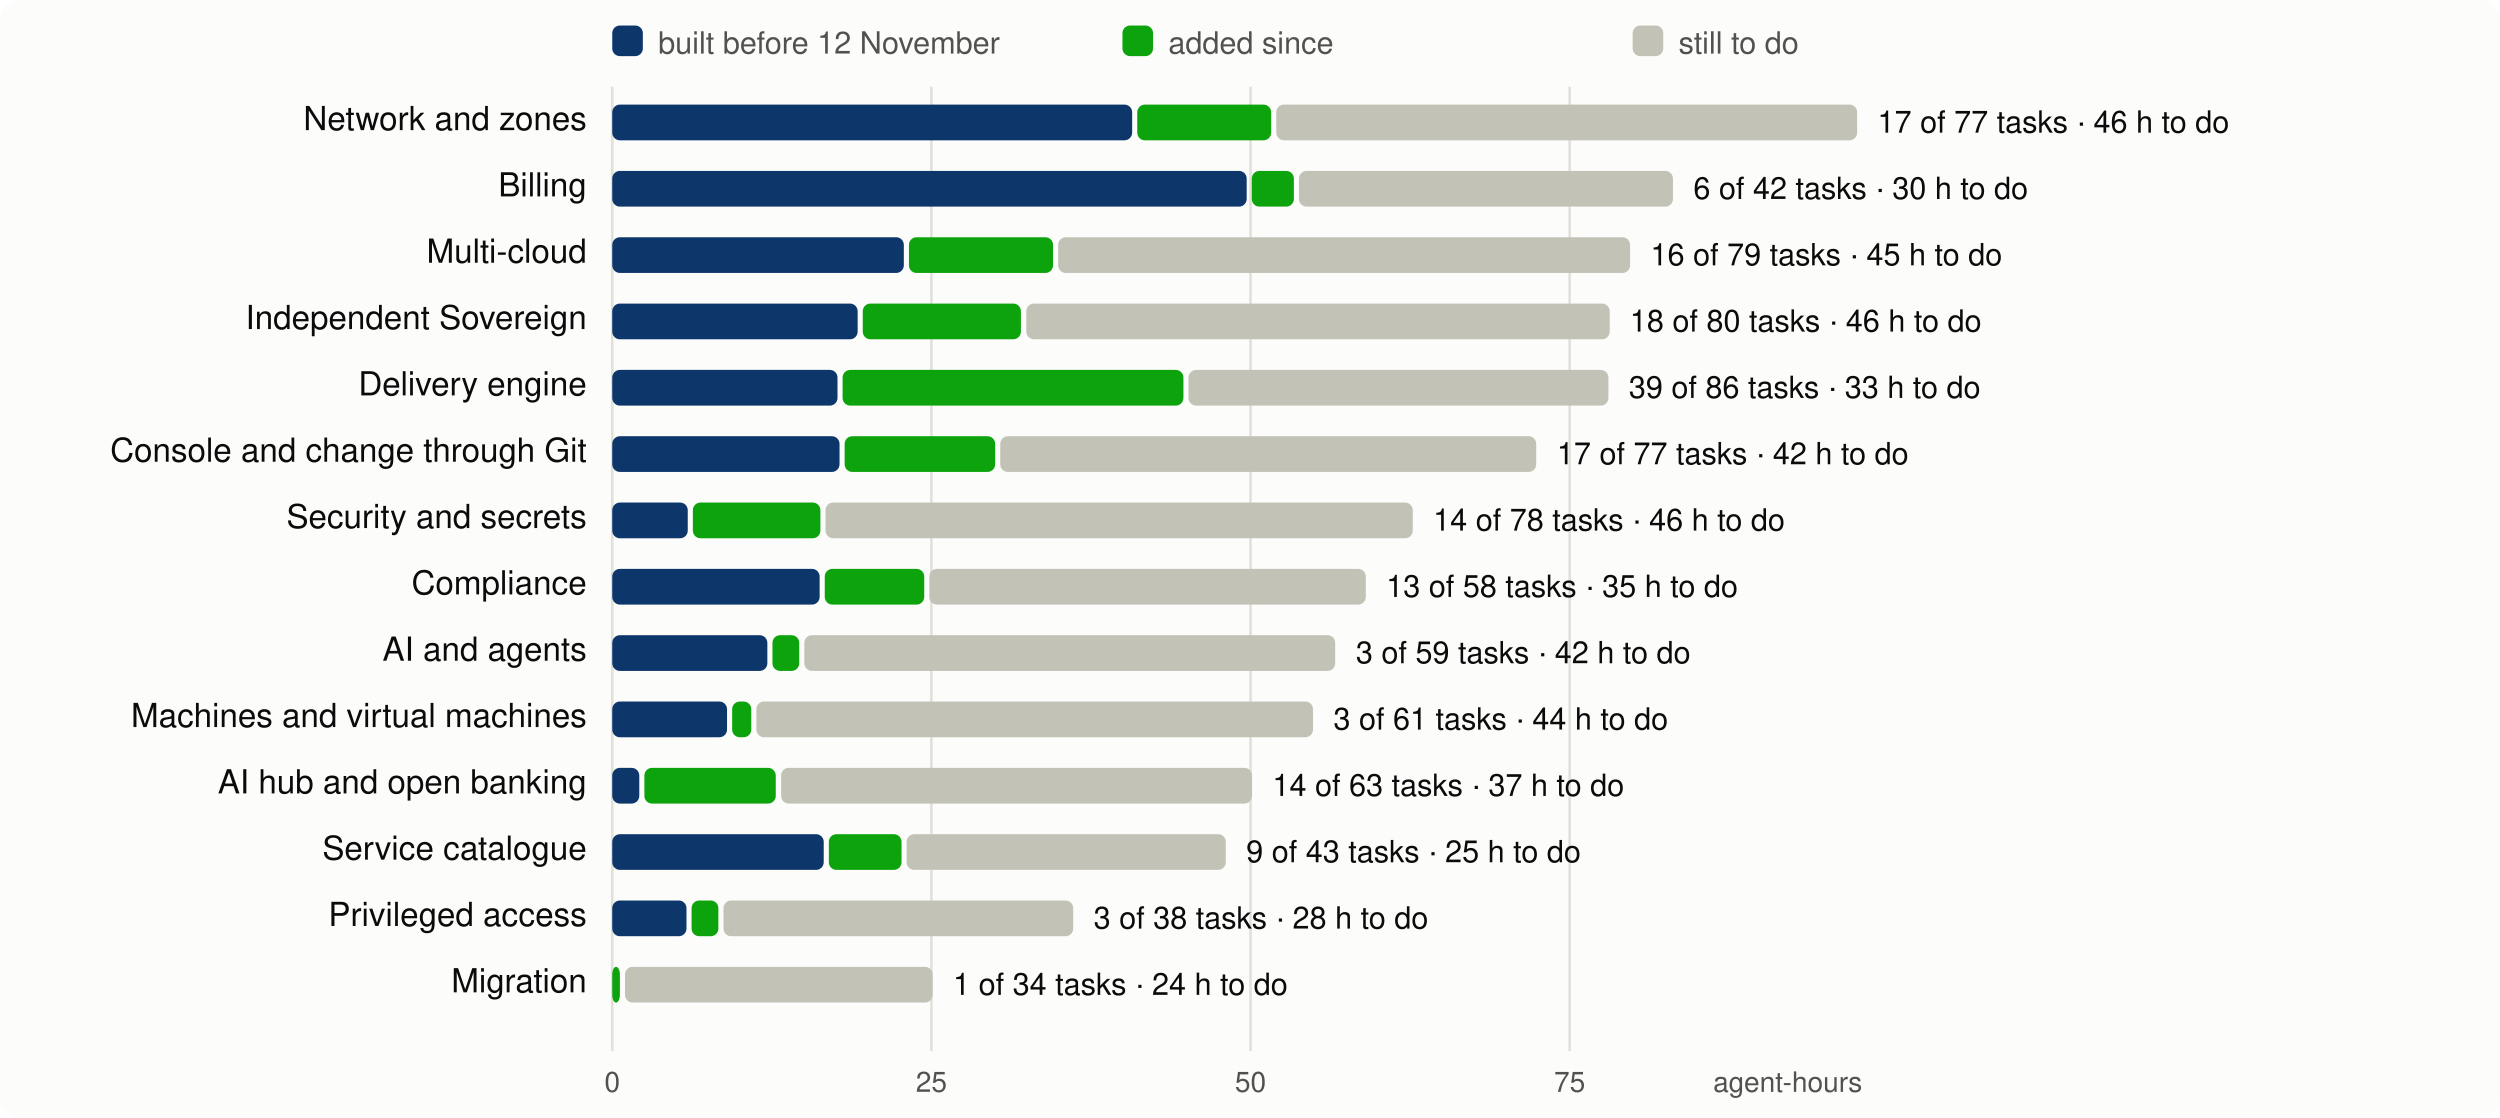
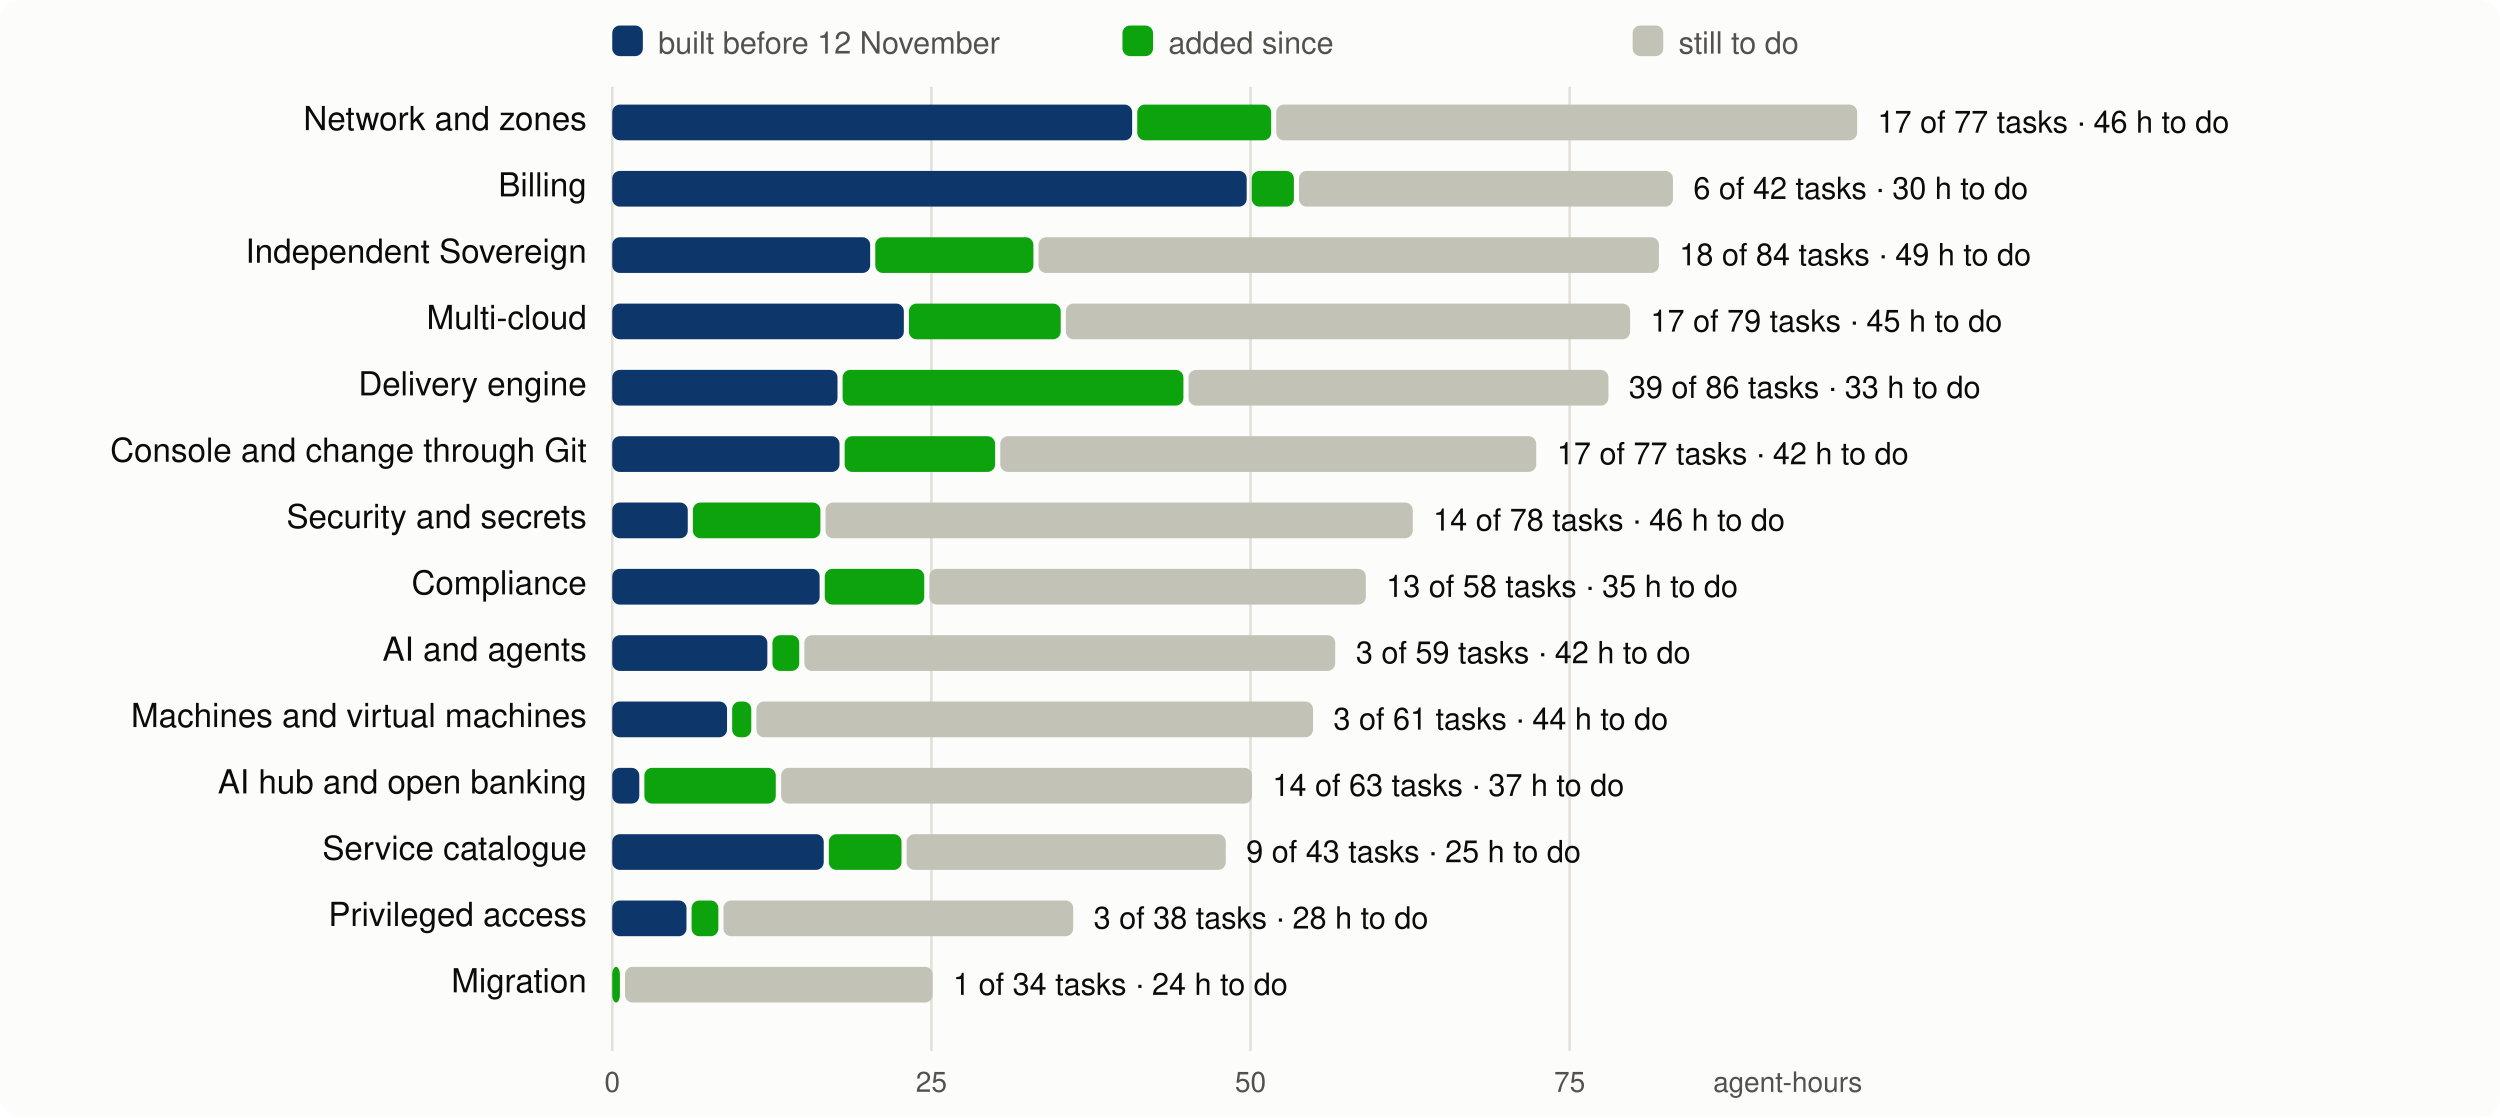
<svg xmlns="http://www.w3.org/2000/svg" viewBox="0 0 980 438" width="980" height="438" font-family="system-ui,-apple-system,Segoe UI,Helvetica,Arial,sans-serif" font-size="13">
  <rect width="980" height="438" rx="8" fill="#fcfcfb" />
  <line x1="240.0" x2="240.0" y1="34" y2="412" stroke="#e1e0d9" />
  <text x="240.0" y="428" text-anchor="middle" fill="#52514e" font-size="11">0</text>
  <line x1="365.1" x2="365.1" y1="34" y2="412" stroke="#e1e0d9" />
  <text x="365.1" y="428" text-anchor="middle" fill="#52514e" font-size="11">25</text>
  <line x1="490.2" x2="490.2" y1="34" y2="412" stroke="#e1e0d9" />
  <text x="490.2" y="428" text-anchor="middle" fill="#52514e" font-size="11">50</text>
  <line x1="615.3" x2="615.3" y1="34" y2="412" stroke="#e1e0d9" />
  <text x="615.3" y="428" text-anchor="middle" fill="#52514e" font-size="11">75</text>
  <text x="730" y="428" text-anchor="end" fill="#52514e" font-size="11">agent-hours</text>
  <rect x="240" y="10" width="12" height="12" rx="3" fill="#0d366b" />
  <text x="258" y="21" fill="#52514e" font-size="12">built before 12 November</text>
  <rect x="440" y="10" width="12" height="12" rx="3" fill="#0ca30c" />
  <text x="458" y="21" fill="#52514e" font-size="12">added since</text>
  <rect x="640" y="10" width="12" height="12" rx="3" fill="#c3c2b7" />
  <text x="658" y="21" fill="#52514e" font-size="12">still to do</text>
  <text x="230" y="51" text-anchor="end" fill="#0b0b0b">Network and zones</text>
  <rect x="240.0" y="41" width="203.8" height="14" rx="3" fill="#0d366b" />
  <rect x="445.8" y="41" width="52.5" height="14" rx="3" fill="#0ca30c" />
  <rect x="500.3" y="41" width="227.7" height="14" rx="3" fill="#c3c2b7" />
  <text x="736.0" y="52" fill="#0b0b0b" font-size="12">17 of 77 tasks · 46 h to do</text>
  <text x="230" y="77" text-anchor="end" fill="#0b0b0b">Billing</text>
  <rect x="240.0" y="67" width="248.7" height="14" rx="3" fill="#0d366b" />
  <rect x="490.7" y="67" width="16.5" height="14" rx="3" fill="#0ca30c" />
  <rect x="509.2" y="67" width="146.6" height="14" rx="3" fill="#c3c2b7" />
  <text x="663.8" y="78" fill="#0b0b0b" font-size="12">6 of 42 tasks · 30 h to do</text>
-   <text x="230" y="103" text-anchor="end" fill="#0b0b0b">Multi-cloud</text>
-   <rect x="240.0" y="93" width="114.3" height="14" rx="3" fill="#0d366b" />
-   <rect x="356.3" y="93" width="56.5" height="14" rx="3" fill="#0ca30c" />
-   <rect x="414.8" y="93" width="224.2" height="14" rx="3" fill="#c3c2b7" />
-   <text x="647.0" y="104" fill="#0b0b0b" font-size="12">16 of 79 tasks · 45 h to do</text>
-   <text x="230" y="129" text-anchor="end" fill="#0b0b0b">Independent Sovereign</text>
-   <rect x="240.0" y="119" width="96.2" height="14" rx="3" fill="#0d366b" />
-   <rect x="338.2" y="119" width="62.0" height="14" rx="3" fill="#0ca30c" />
-   <rect x="402.3" y="119" width="228.7" height="14" rx="3" fill="#c3c2b7" />
-   <text x="638.9" y="130" fill="#0b0b0b" font-size="12">18 of 80 tasks · 46 h to do</text>
+   <text x="230" y="103" text-anchor="end" fill="#0b0b0b">Independent Sovereign</text>
+   <rect x="240.0" y="93" width="101.1" height="14" rx="3" fill="#0d366b" />
+   <rect x="343.1" y="93" width="62.0" height="14" rx="3" fill="#0ca30c" />
+   <rect x="407.1" y="93" width="243.2" height="14" rx="3" fill="#c3c2b7" />
+   <text x="658.3" y="104" fill="#0b0b0b" font-size="12">18 of 84 tasks · 49 h to do</text>
+   <text x="230" y="129" text-anchor="end" fill="#0b0b0b">Multi-cloud</text>
+   <rect x="240.0" y="119" width="114.3" height="14" rx="3" fill="#0d366b" />
+   <rect x="356.3" y="119" width="59.5" height="14" rx="3" fill="#0ca30c" />
+   <rect x="417.8" y="119" width="221.2" height="14" rx="3" fill="#c3c2b7" />
+   <text x="647.0" y="130" fill="#0b0b0b" font-size="12">17 of 79 tasks · 45 h to do</text>
  <text x="230" y="155" text-anchor="end" fill="#0b0b0b">Delivery engine</text>
  <rect x="240.0" y="145" width="88.3" height="14" rx="3" fill="#0d366b" />
  <rect x="330.3" y="145" width="133.6" height="14" rx="3" fill="#0ca30c" />
  <rect x="465.9" y="145" width="164.6" height="14" rx="3" fill="#c3c2b7" />
  <text x="638.5" y="156" fill="#0b0b0b" font-size="12">39 of 86 tasks · 33 h to do</text>
  <text x="230" y="181" text-anchor="end" fill="#0b0b0b">Console and change through Git</text>
  <rect x="240.0" y="171" width="89.1" height="14" rx="3" fill="#0d366b" />
  <rect x="331.1" y="171" width="59.0" height="14" rx="3" fill="#0ca30c" />
  <rect x="392.1" y="171" width="210.1" height="14" rx="3" fill="#c3c2b7" />
  <text x="610.3" y="182" fill="#0b0b0b" font-size="12">17 of 77 tasks · 42 h to do</text>
  <text x="230" y="207" text-anchor="end" fill="#0b0b0b">Security and secrets</text>
  <rect x="240.0" y="197" width="29.6" height="14" rx="3" fill="#0d366b" />
  <rect x="271.6" y="197" width="50.0" height="14" rx="3" fill="#0ca30c" />
  <rect x="323.6" y="197" width="230.2" height="14" rx="3" fill="#c3c2b7" />
  <text x="561.8" y="208" fill="#0b0b0b" font-size="12">14 of 78 tasks · 46 h to do</text>
  <text x="230" y="233" text-anchor="end" fill="#0b0b0b">Compliance</text>
  <rect x="240.0" y="223" width="81.3" height="14" rx="3" fill="#0d366b" />
  <rect x="323.3" y="223" width="39.0" height="14" rx="3" fill="#0ca30c" />
  <rect x="364.3" y="223" width="171.1" height="14" rx="3" fill="#c3c2b7" />
  <text x="543.4" y="234" fill="#0b0b0b" font-size="12">13 of 58 tasks · 35 h to do</text>
  <text x="230" y="259" text-anchor="end" fill="#0b0b0b">AI and agents</text>
  <rect x="240.0" y="249" width="60.8" height="14" rx="3" fill="#0d366b" />
  <rect x="302.8" y="249" width="10.5" height="14" rx="3" fill="#0ca30c" />
  <rect x="315.3" y="249" width="208.1" height="14" rx="3" fill="#c3c2b7" />
  <text x="531.5" y="260" fill="#0b0b0b" font-size="12">3 of 59 tasks · 42 h to do</text>
  <text x="230" y="285" text-anchor="end" fill="#0b0b0b">Machines and virtual machines</text>
  <rect x="240.0" y="275" width="45.0" height="14" rx="3" fill="#0d366b" />
  <rect x="287.0" y="275" width="7.5" height="14" rx="3" fill="#0ca30c" />
  <rect x="296.5" y="275" width="218.2" height="14" rx="3" fill="#c3c2b7" />
  <text x="522.7" y="286" fill="#0b0b0b" font-size="12">3 of 61 tasks · 44 h to do</text>
  <text x="230" y="311" text-anchor="end" fill="#0b0b0b">AI hub and open banking</text>
  <rect x="240.0" y="301" width="10.6" height="14" rx="3" fill="#0d366b" />
  <rect x="252.6" y="301" width="51.5" height="14" rx="3" fill="#0ca30c" />
  <rect x="306.2" y="301" width="184.6" height="14" rx="3" fill="#c3c2b7" />
  <text x="498.8" y="312" fill="#0b0b0b" font-size="12">14 of 63 tasks · 37 h to do</text>
  <text x="230" y="337" text-anchor="end" fill="#0b0b0b">Service catalogue</text>
  <rect x="240.0" y="327" width="82.9" height="14" rx="3" fill="#0d366b" />
  <rect x="324.9" y="327" width="28.5" height="14" rx="3" fill="#0ca30c" />
  <rect x="355.4" y="327" width="125.1" height="14" rx="3" fill="#c3c2b7" />
  <text x="488.5" y="338" fill="#0b0b0b" font-size="12">9 of 43 tasks · 25 h to do</text>
  <text x="230" y="363" text-anchor="end" fill="#0b0b0b">Privileged access</text>
  <rect x="240.0" y="353" width="29.1" height="14" rx="3" fill="#0d366b" />
  <rect x="271.1" y="353" width="10.5" height="14" rx="3" fill="#0ca30c" />
  <rect x="283.6" y="353" width="137.1" height="14" rx="3" fill="#c3c2b7" />
  <text x="428.7" y="364" fill="#0b0b0b" font-size="12">3 of 38 tasks · 28 h to do</text>
  <text x="230" y="389" text-anchor="end" fill="#0b0b0b">Migration</text>
  <rect x="240.0" y="379" width="3.0" height="14" rx="3" fill="#0ca30c" />
  <rect x="245.0" y="379" width="120.6" height="14" rx="3" fill="#c3c2b7" />
  <text x="373.6" y="390" fill="#0b0b0b" font-size="12">1 of 34 tasks · 24 h to do</text>
</svg>
